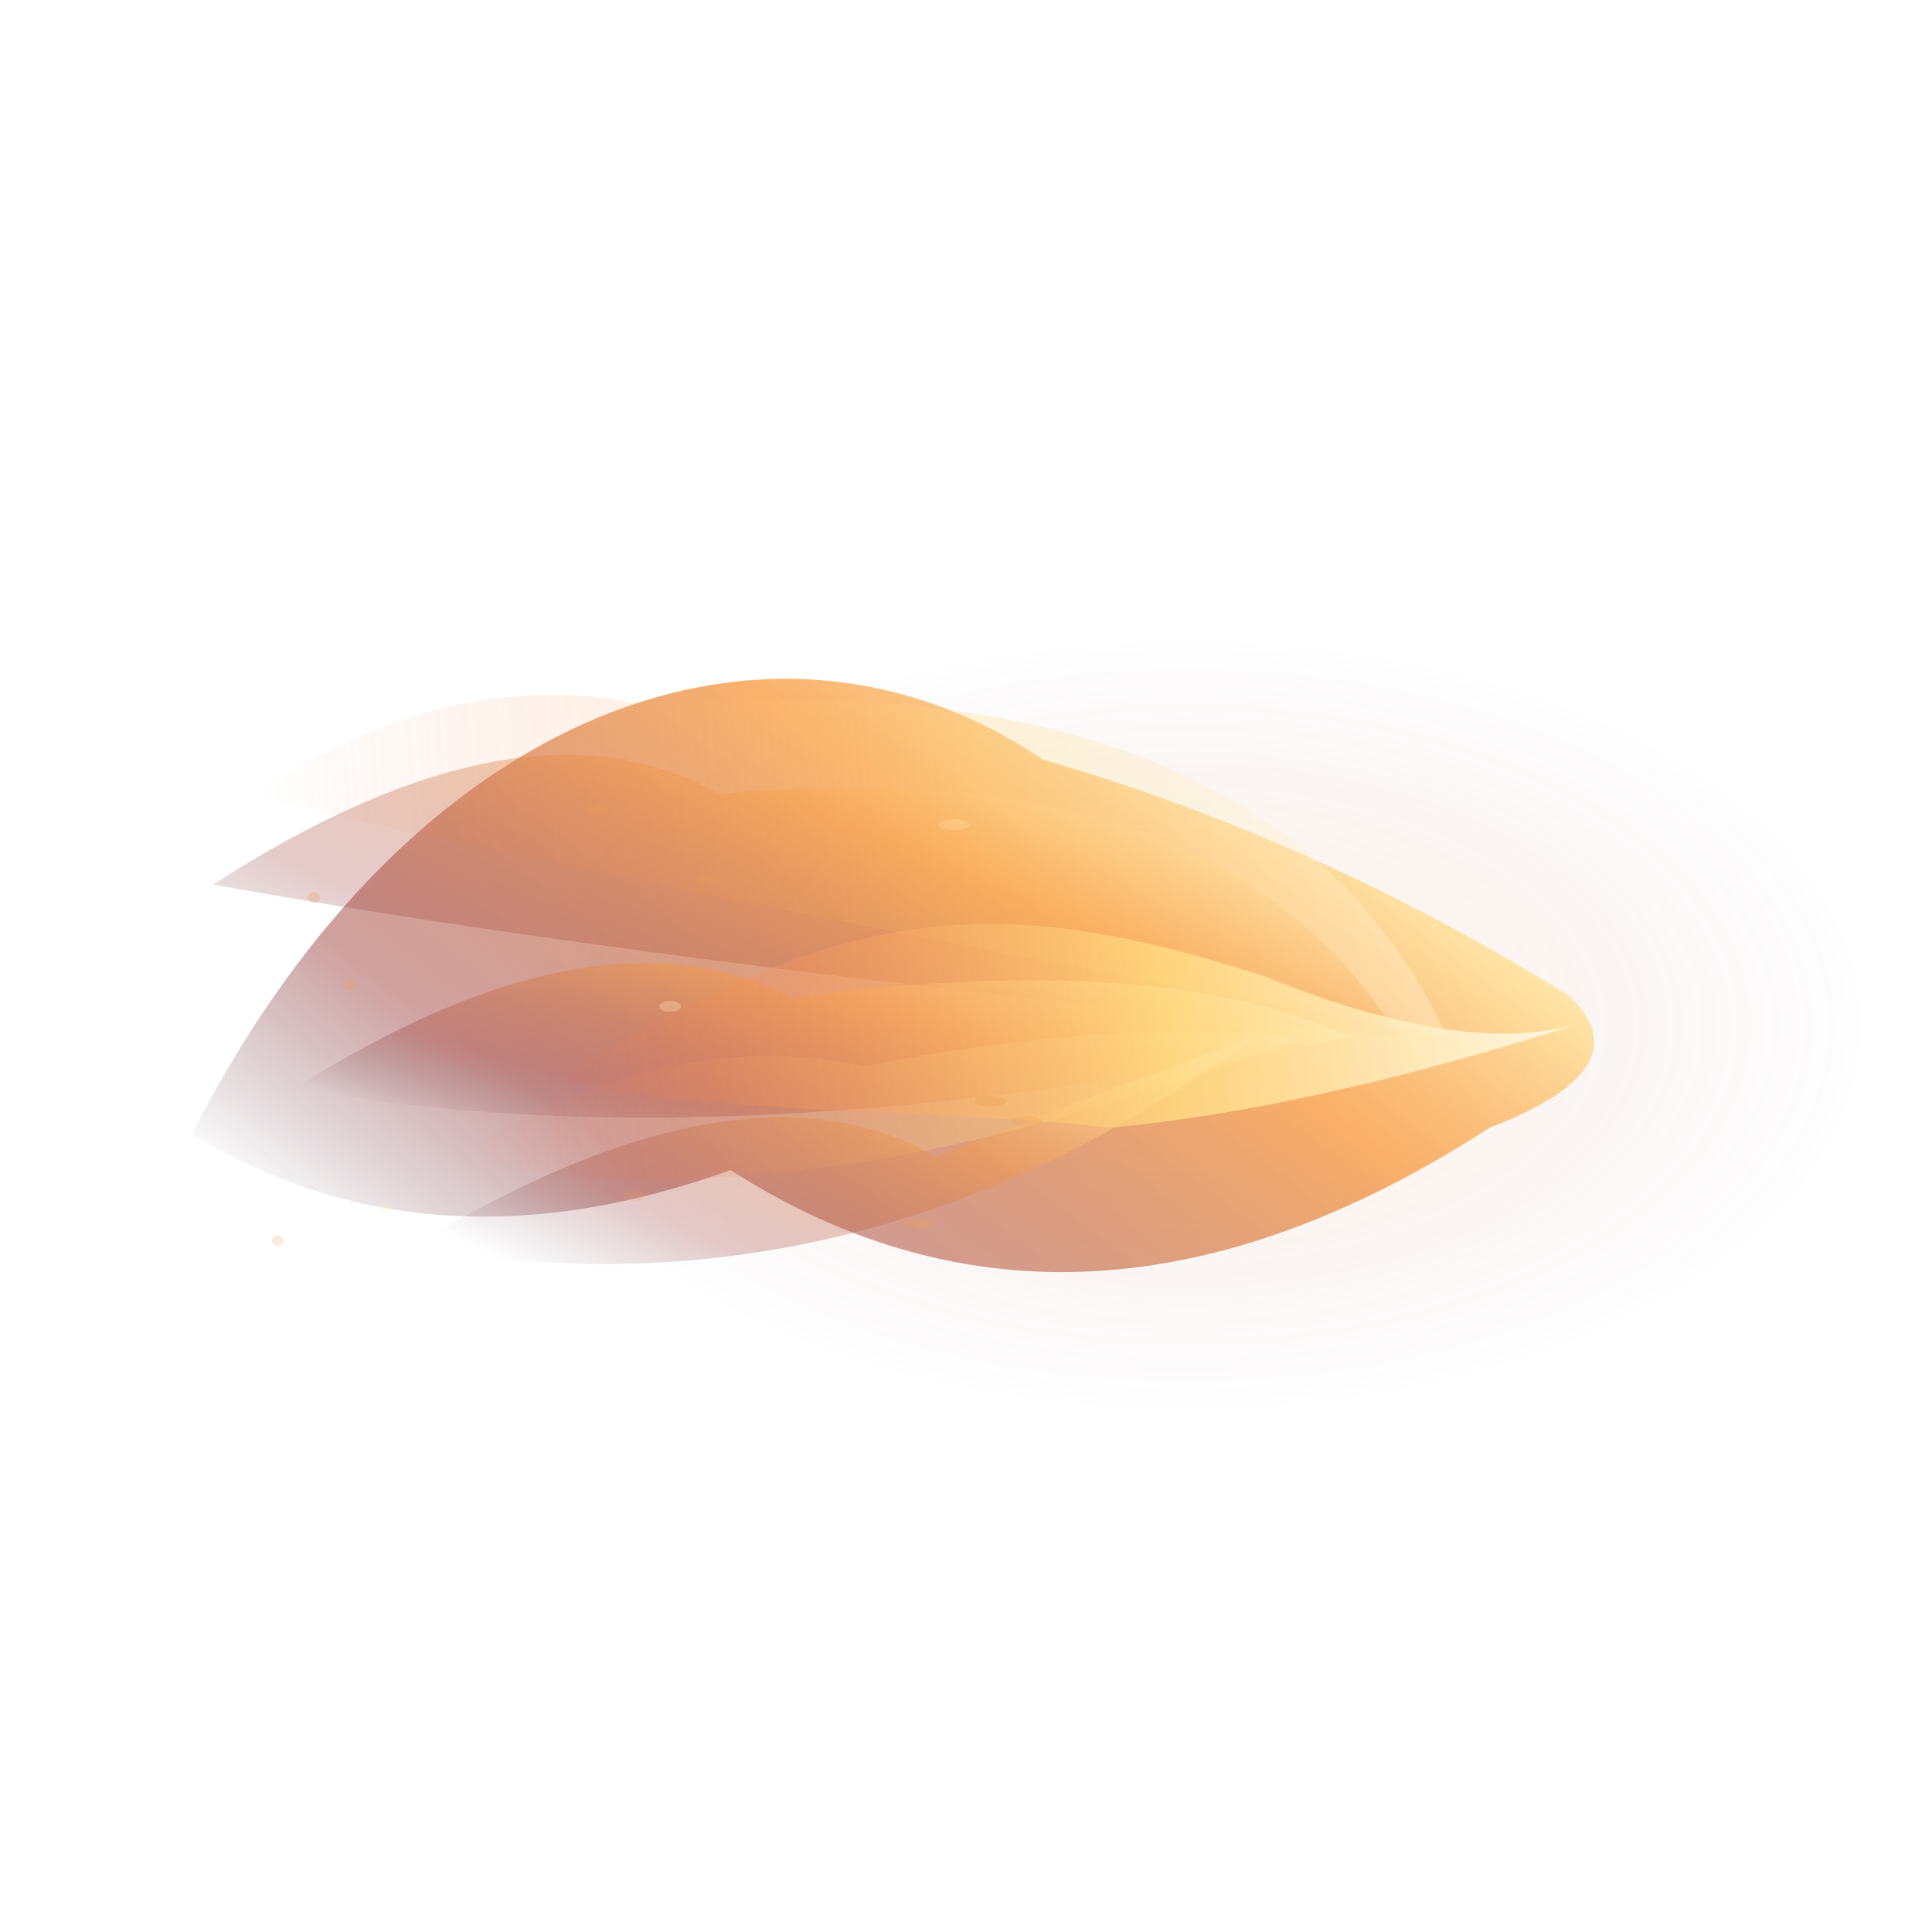
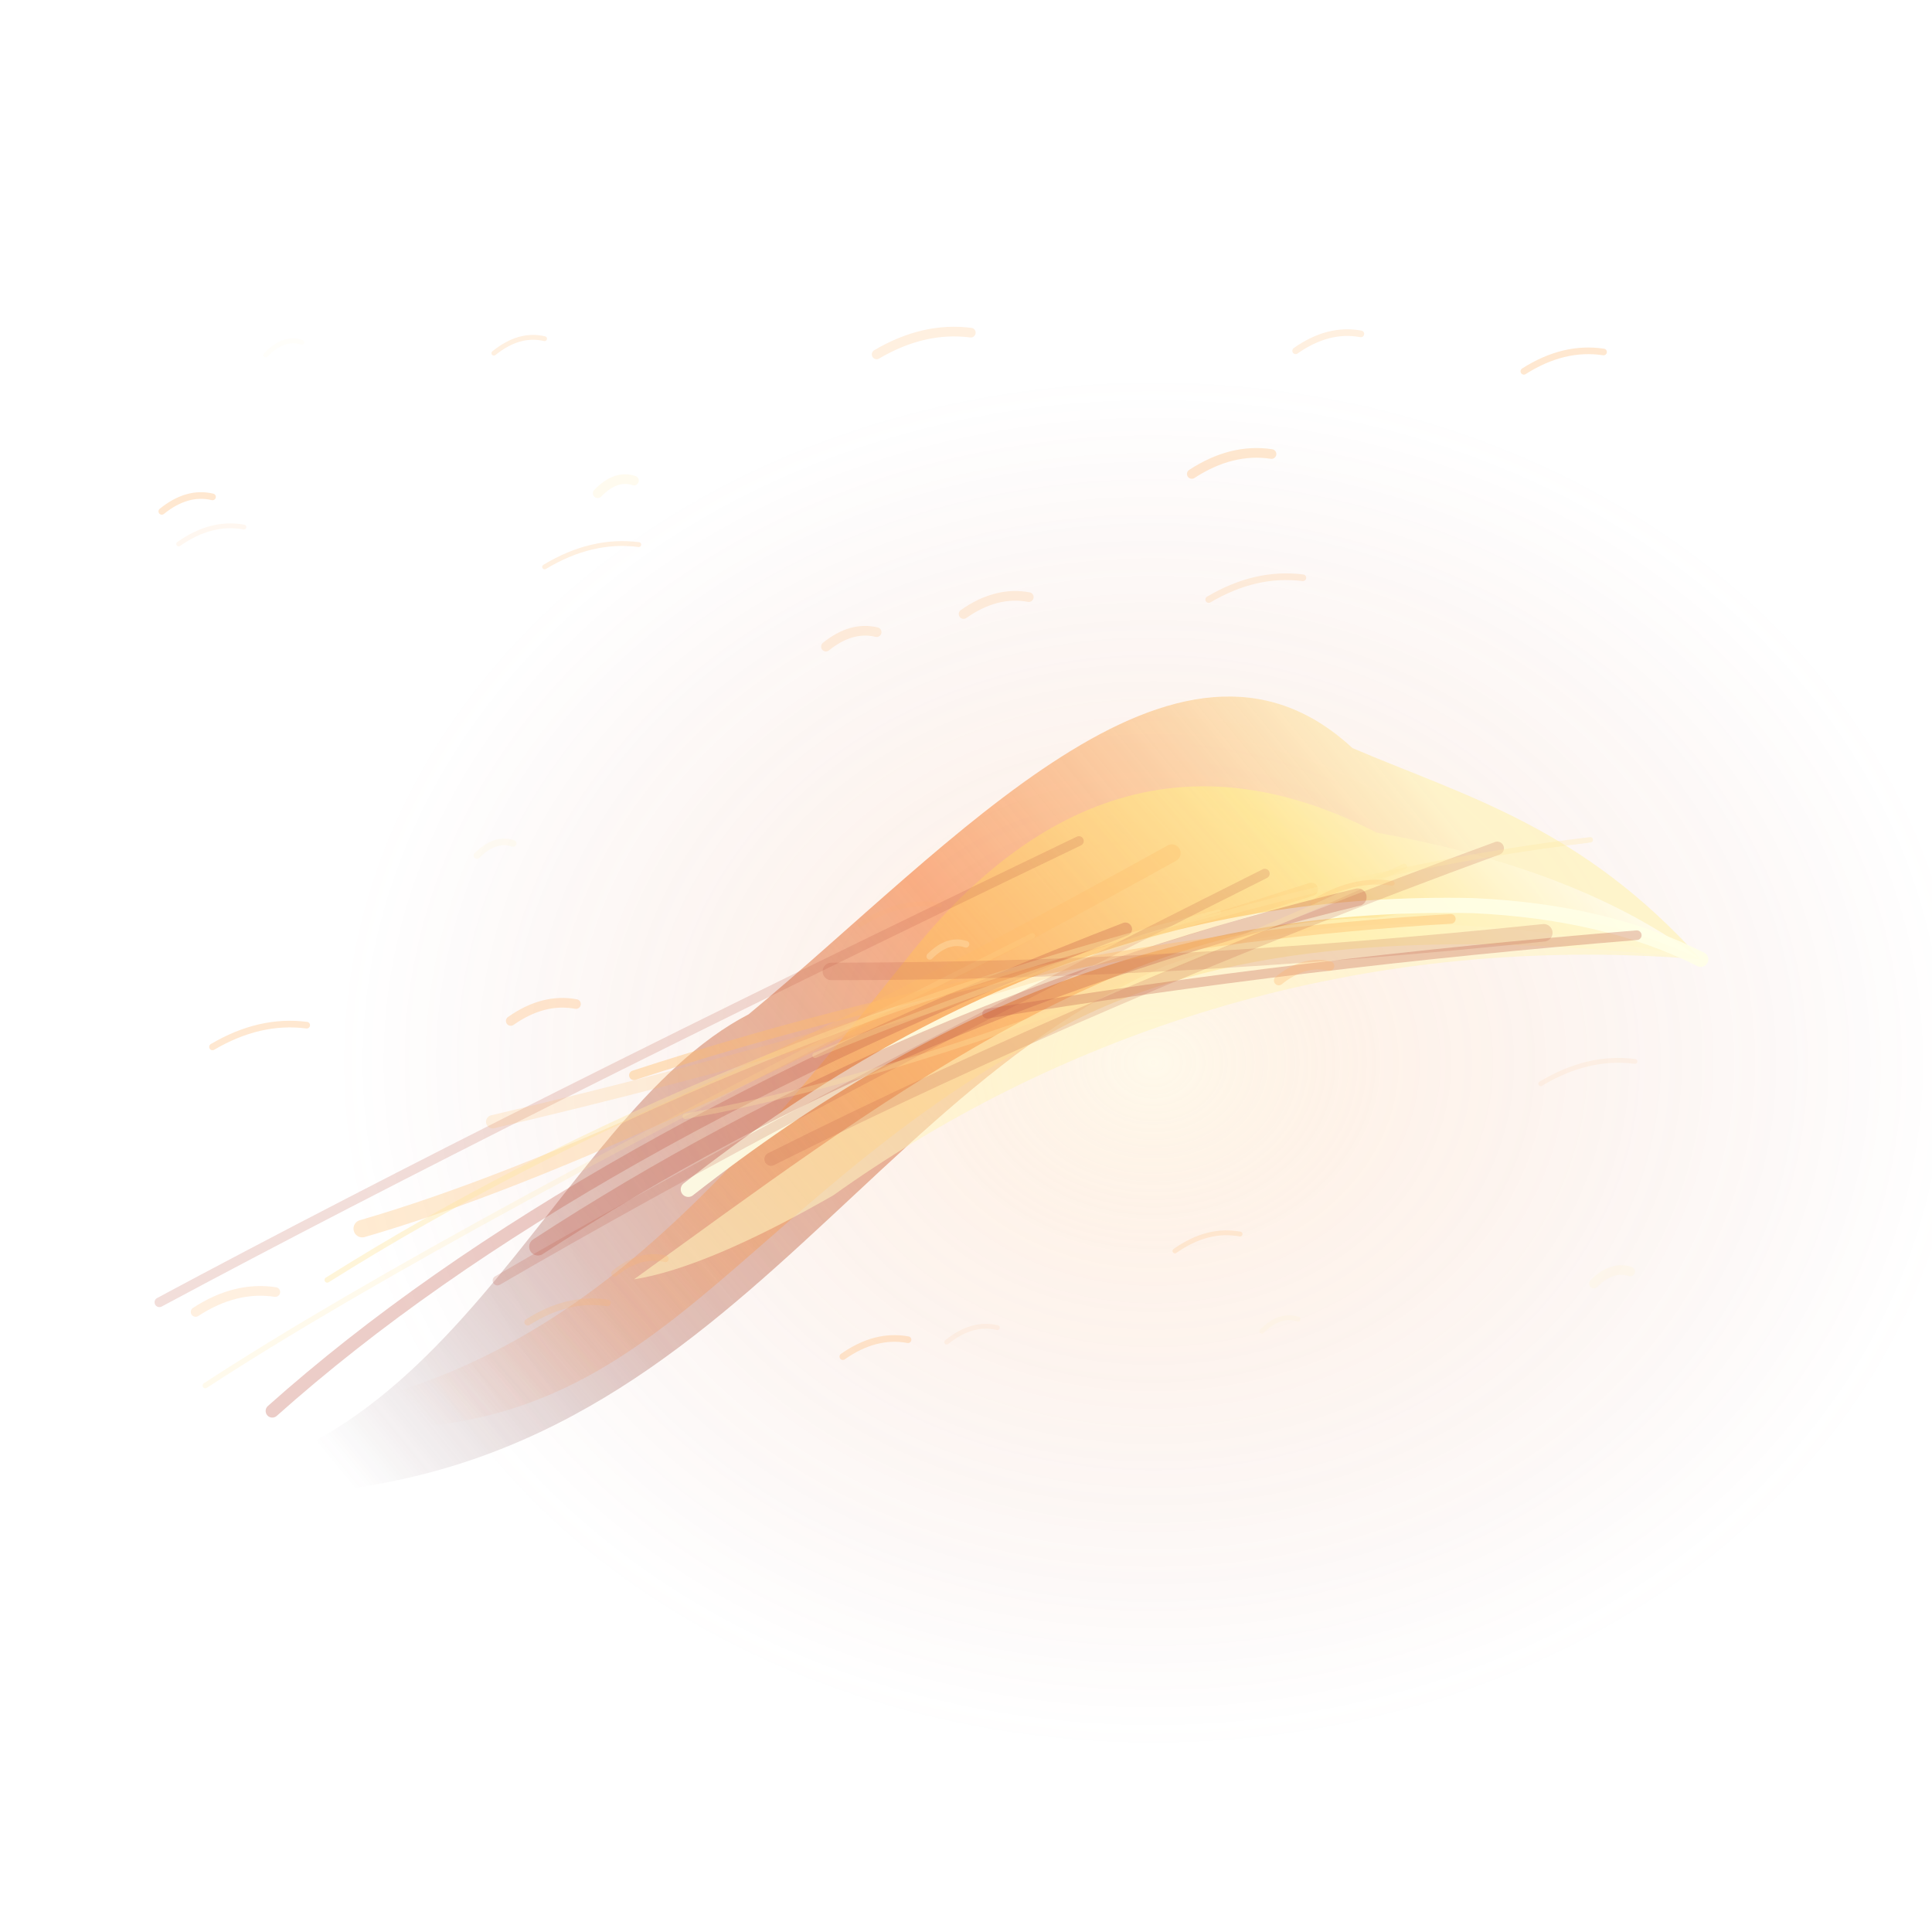
<svg xmlns="http://www.w3.org/2000/svg" width="320" height="320" viewBox="0 0 320 320">
  <defs>
-     <linearGradient id="fire" x1="0%" y1="80%" x2="100%" y2="23%">
-       <stop offset="0" stop-color="#451f35" stop-opacity="0" />
-       <stop offset=".23" stop-color="#9c3a35" stop-opacity=".53" />
-       <stop offset=".64" stop-color="#f89d46" stop-opacity=".88" />
-       <stop offset=".86" stop-color="#ffe5a1" />
-       <stop offset="1" stop-color="#fffbea" />
+     <linearGradient id="sm" x1="3%" y1="70%" x2="92%" y2="33%">
+       <stop offset="0" stop-color="#4b2539" stop-opacity="0" />
+       <stop offset=".26" stop-color="#a14a39" stop-opacity=".38" />
+       <stop offset=".64" stop-color="#f57c38" stop-opacity=".70" />
+       <stop offset="1" stop-color="#fff2bc" stop-opacity=".88" />
    </linearGradient>
-     <linearGradient id="hot" x1="0%" y1="40%" x2="100%" y2="38%">
-       <stop offset="0" stop-color="#f36b40" stop-opacity="0" />
-       <stop offset=".6" stop-color="#ffdb81" />
-       <stop offset="1" stop-color="#fffef1" />
+     <linearGradient id="hot" x1="0%" y1="70%" x2="100%" y2="30%">
+       <stop offset="0" stop-color="#ef6b36" stop-opacity="0" />
+       <stop offset=".45" stop-color="#ffae51" stop-opacity=".70" />
+       <stop offset=".82" stop-color="#ffeb96" />
+       <stop offset="1" stop-color="#fffdf4" />
    </linearGradient>
-     <radialGradient id="mist">
-       <stop offset="0" stop-color="#ffdd92" stop-opacity=".56" />
-       <stop offset=".28" stop-color="#ff9e50" stop-opacity=".28" />
-       <stop offset="1" stop-color="#7d3445" stop-opacity="0" />
+     <radialGradient id="halo">
+       <stop offset="0" stop-color="#ffe8a9" stop-opacity=".42" />
+       <stop offset=".28" stop-color="#f99c56" stop-opacity=".22" />
+       <stop offset="1" stop-color="#b95344" stop-opacity="0" />
    </radialGradient>
  </defs>
-   <ellipse cx="196.7" cy="169.8" rx="113" ry="65" fill="url(#mist)" opacity=".42" />
-   <path d="M31.8 187.8 C68.0 116.9 128.0 95.5 172.7 125.8 Q217.7 138.8 259.7 164.8 Q272.7 176.8 246.7 186.8 Q178.7 230.8 121.0 193.8 Q71.0 211.8 31.8 187.8 Z" fill="url(#fire)" opacity=".9" />
-   <path d="M41.9 131.8 Q75.0 109.7 107.0 116.8 Q210.7 108.8 239.7 171.8 Q95.0 144.8 41.9 131.8 Z" fill="url(#hot)" opacity="0.3" />
-   <path d="M35.3 146.5 Q87.0 113.2 119.0 131.5 Q201.7 123.5 231.7 171.8 Q107.0 159.5 35.3 146.5 Z" fill="url(#fire)" opacity="0.5" />
-   <path d="M48.9 180.2 Q99.0 148.6 131.0 165.2 Q192.7 157.2 223.7 171.8 Q119.0 193.2 48.9 180.2 Z" fill="url(#fire)" opacity="0.6" />
-   <path d="M74.9 191.6 Q111.0 169.6 143.0 176.6 Q183.7 168.6 215.7 171.8 Q131.0 204.6 74.9 191.6 Z" fill="url(#hot)" opacity="0.3" />
-   <path d="M68.1 206.6 Q123.0 173.2 155.0 191.6 Q174.7 183.6 207.7 171.8 Q143.0 219.6 68.1 206.6 Z" fill="url(#fire)" opacity="0.5" />
-   <path d="M91 178.8 C138 151.8 160.7 145.8 209.7 161.8 Q241.7 174.8 260.7 169.8 Q216.7 183.8 183.7 186.8 C160 183.8 118 184.8 91 178.8 Z" fill="url(#hot)" opacity=".83" />
-   <ellipse cx="64.0" cy="200.1" rx="1.0" ry=".9" fill="#fff3c2" opacity="0.2" />
-   <ellipse cx="117.0" cy="145.8" rx="1.8" ry=".9" fill="#ec9d54" opacity="0.2" />
-   <ellipse cx="170.0" cy="185.7" rx="2.6" ry=".9" fill="#ec9d54" opacity="0.2" />
-   <ellipse cx="58.0" cy="163.2" rx="1.0" ry=".9" fill="#ec9d54" opacity="0.3" />
-   <ellipse cx="111.0" cy="166.7" rx="1.8" ry=".9" fill="#fff3c2" opacity="0.3" />
-   <ellipse cx="164.0" cy="182.4" rx="2.6" ry=".9" fill="#ec9d54" opacity="0.3" />
-   <ellipse cx="52.0" cy="148.6" rx="1.0" ry=".9" fill="#ec9d54" opacity="0.3" />
-   <ellipse cx="105.0" cy="198.0" rx="1.8" ry=".9" fill="#ec9d54" opacity="0.2" />
-   <ellipse cx="158.0" cy="136.6" rx="2.6" ry=".9" fill="#fff3c2" opacity="0.2" />
-   <ellipse cx="46.0" cy="205.5" rx="1.0" ry=".9" fill="#ec9d54" opacity="0.2" />
-   <ellipse cx="99.0" cy="134.2" rx="1.8" ry=".9" fill="#ec9d54" opacity="0.3" />
-   <ellipse cx="152.0" cy="202.7" rx="2.6" ry=".9" fill="#ec9d54" opacity="0.3" />
+   <ellipse cx="191.0" cy="176.0" rx="134" ry="113" fill="url(#halo)" opacity=".56" />
+   <path d="M 19 245.9 C 74 249.5 91 185.1 124 168.0 C 158 139.8 195 97.0 224 123.9 C 243 132.0 262 137.0 281.7 158.9 C 244 150.9 217 151.0 193 160.0 C 135 185.0 113 260.0 19 245.9 Z" fill="url(#sm)" opacity=".83" />
+   <path d="M 44 234.9 C 92 230.0 119 197.8 150 159.0 C 177 124.5 205 126.0 228 137.9 Q 262 144.0 281.7 158.9 C 239 153.9 204 156.0 178 169.0 C 117 200.0 109 246.0 44 234.9 Z" fill="url(#hot)" opacity=".78" />
+   <path d="M 105 211.9 C 145 183.0 185 152.3 228 152.0 Q 256 147.0 281.7 158.9 C 222 154.0 173 173.0 138 198.0 Q 117 210.0 105 211.9 Z" fill="#fff4bf" opacity=".57" />
+   <path d="M 114 197.0 C 156 164.1 197 149.0 244 150.0 Q 266 151.0 281.7 158.9" fill="none" stroke="#ffffe7" stroke-width="2.5" stroke-linecap="round" opacity=".90" />
+   <path d="M 34.0 229.5 Q 73.0 204.0 171.0 155.0" fill="none" stroke="#ffe7a1" opacity="0.2" stroke-width="0.9" stroke-linecap="round" />
+   <path d="M 26.4 215.7 Q 84.0 184.8 178.7 139.3" fill="none" stroke="#be5847" opacity="0.2" stroke-width="1.6" stroke-linecap="round" />
+   <path d="M 45.1 233.7 Q 95.0 189.2 186.4 153.9" fill="none" stroke="#be5847" opacity="0.3" stroke-width="2.2" stroke-linecap="round" />
+   <path d="M 60.0 203.5 Q 106.0 190.2 194.1 141.3" fill="none" stroke="#ffbc68" opacity="0.3" stroke-width="2.9" stroke-linecap="round" />
+   <path d="M 54.2 212.0 Q 117.0 172.5 201.8 151.1" fill="none" stroke="#ffe7a1" opacity="0.4" stroke-width="0.9" stroke-linecap="round" />
+   <path d="M 82.4 212.1 Q 128.0 185.5 209.5 144.7" fill="none" stroke="#be5847" opacity="0.2" stroke-width="1.6" stroke-linecap="round" />
+   <path d="M 81.6 185.8 Q 139.0 172.4 217.2 147.3" fill="none" stroke="#ffbc68" opacity="0.2" stroke-width="2.2" stroke-linecap="round" />
+   <path d="M 89.1 206.5 Q 150.0 166.8 224.9 148.6" fill="none" stroke="#be5847" opacity="0.3" stroke-width="2.9" stroke-linecap="round" />
+   <path d="M 113.5 184.9 Q 161.0 176.4 232.6 143.5" fill="none" stroke="#ffe7a1" opacity="0.3" stroke-width="0.9" stroke-linecap="round" />
+   <path d="M 105.0 178.1 Q 172.0 156.3 240.3 152.2" fill="none" stroke="#ffbc68" opacity="0.4" stroke-width="1.6" stroke-linecap="round" />
+   <path d="M 127.7 192.0 Q 183.0 164.3 248.0 140.5" fill="none" stroke="#be5847" opacity="0.2" stroke-width="2.2" stroke-linecap="round" />
+   <path d="M 137.7 160.9 Q 194.0 160.9 255.7 154.5" fill="none" stroke="#be5847" opacity="0.2" stroke-width="2.9" stroke-linecap="round" />
+   <path d="M 135.0 174.8 Q 205.0 146.1 263.4 139.1" fill="none" stroke="#ffe7a1" opacity="0.3" stroke-width="0.9" stroke-linecap="round" />
+   <path d="M 163.5 167.9 Q 216.0 159.4 271.1 154.9" fill="none" stroke="#be5847" opacity="0.3" stroke-width="1.6" stroke-linecap="round" />
+   <path d="M 44.0 58.8 Q 47.0 55.7 50.0 56.7" fill="none" stroke="#fff1ca" opacity="0.1" stroke-width="0.8" stroke-linecap="round" />
+   <path d="M 101.8 210.9 Q 106.0 207.5 110.2 208.5" fill="none" stroke="#ffb264" opacity="0.2" stroke-width="1.1" stroke-linecap="round" />
+   <path d="M 159.6 101.7 Q 165.0 97.9 170.4 98.9" fill="none" stroke="#ffb264" opacity="0.2" stroke-width="1.6" stroke-linecap="round" />
+   <path d="M 217.4 149.5 Q 224.0 145.3 230.6 146.3" fill="none" stroke="#ffb264" opacity="0.2" stroke-width="0.8" stroke-linecap="round" />
+   <path d="M 35.2 173.4 Q 43.0 168.8 50.8 169.8" fill="none" stroke="#ffb264" opacity="0.3" stroke-width="1.1" stroke-linecap="round" />
+   <path d="M 99.0 81.7 Q 102.0 78.6 105.0 79.6" fill="none" stroke="#fff1ca" opacity="0.3" stroke-width="1.6" stroke-linecap="round" />
+   <path d="M 156.8 222.3 Q 161.0 218.9 165.2 219.9" fill="none" stroke="#ffb264" opacity="0.1" stroke-width="0.8" stroke-linecap="round" />
+   <path d="M 214.6 58.1 Q 220.0 54.3 225.4 55.3" fill="none" stroke="#ffb264" opacity="0.2" stroke-width="1.1" stroke-linecap="round" />
+   <path d="M 32.4 217.3 Q 39.0 213.0 45.6 214.0" fill="none" stroke="#ffb264" opacity="0.2" stroke-width="1.6" stroke-linecap="round" />
+   <path d="M 90.2 93.9 Q 98.0 89.2 105.8 90.2" fill="none" stroke="#ffb264" opacity="0.2" stroke-width="0.8" stroke-linecap="round" />
+   <path d="M 154.0 158.4 Q 157.0 155.4 160.0 156.4" fill="none" stroke="#fff1ca" opacity="0.3" stroke-width="1.1" stroke-linecap="round" />
+   <path d="M 211.8 162.4 Q 216.0 159.0 220.2 160.0" fill="none" stroke="#ffb264" opacity="0.3" stroke-width="1.6" stroke-linecap="round" />
+   <path d="M 29.6 90.1 Q 35.0 86.3 40.4 87.3" fill="none" stroke="#ffb264" opacity="0.1" stroke-width="0.8" stroke-linecap="round" />
+   <path d="M 87.4 219.0 Q 94.0 214.8 100.6 215.8" fill="none" stroke="#ffb264" opacity="0.2" stroke-width="1.1" stroke-linecap="round" />
+   <path d="M 145.2 58.7 Q 153.0 54.1 160.8 55.1" fill="none" stroke="#ffb264" opacity="0.2" stroke-width="1.6" stroke-linecap="round" />
+   <path d="M 209.0 220.5 Q 212.0 217.5 215.0 218.5" fill="none" stroke="#fff1ca" opacity="0.2" stroke-width="0.8" stroke-linecap="round" />
+   <path d="M 26.8 84.7 Q 31.0 81.3 35.2 82.3" fill="none" stroke="#ffb264" opacity="0.3" stroke-width="1.1" stroke-linecap="round" />
+   <path d="M 84.6 169.1 Q 90.0 165.3 95.4 166.3" fill="none" stroke="#ffb264" opacity="0.3" stroke-width="1.6" stroke-linecap="round" />
+   <path d="M 142.4 153.2 Q 149.0 148.9 155.6 149.9" fill="none" stroke="#ffb264" opacity="0.1" stroke-width="0.8" stroke-linecap="round" />
+   <path d="M 200.2 99.3 Q 208.0 94.7 215.8 95.7" fill="none" stroke="#ffb264" opacity="0.2" stroke-width="1.1" stroke-linecap="round" />
+   <path d="M 264.0 212.6 Q 267.0 209.6 270.0 210.6" fill="none" stroke="#fff1ca" opacity="0.2" stroke-width="1.6" stroke-linecap="round" />
+   <path d="M 81.8 58.5 Q 86.0 55.1 90.2 56.1" fill="none" stroke="#ffb264" opacity="0.2" stroke-width="0.8" stroke-linecap="round" />
+   <path d="M 139.6 224.7 Q 145.0 220.9 150.4 221.9" fill="none" stroke="#ffb264" opacity="0.3" stroke-width="1.1" stroke-linecap="round" />
+   <path d="M 197.4 78.5 Q 204.0 74.2 210.6 75.2" fill="none" stroke="#ffb264" opacity="0.3" stroke-width="1.6" stroke-linecap="round" />
+   <path d="M 255.2 179.5 Q 263.0 174.8 270.8 175.8" fill="none" stroke="#ffb264" opacity="0.1" stroke-width="0.8" stroke-linecap="round" />
+   <path d="M 79.0 141.7 Q 82.0 138.7 85.0 139.7" fill="none" stroke="#fff1ca" opacity="0.2" stroke-width="1.1" stroke-linecap="round" />
+   <path d="M 136.8 107.1 Q 141.0 103.7 145.2 104.7" fill="none" stroke="#ffb264" opacity="0.2" stroke-width="1.6" stroke-linecap="round" />
+   <path d="M 194.6 207.2 Q 200.0 203.4 205.4 204.4" fill="none" stroke="#ffb264" opacity="0.2" stroke-width="0.8" stroke-linecap="round" />
+   <path d="M 252.4 61.5 Q 259.0 57.3 265.6 58.3" fill="none" stroke="#ffb264" opacity="0.3" stroke-width="1.1" stroke-linecap="round" />
</svg>
